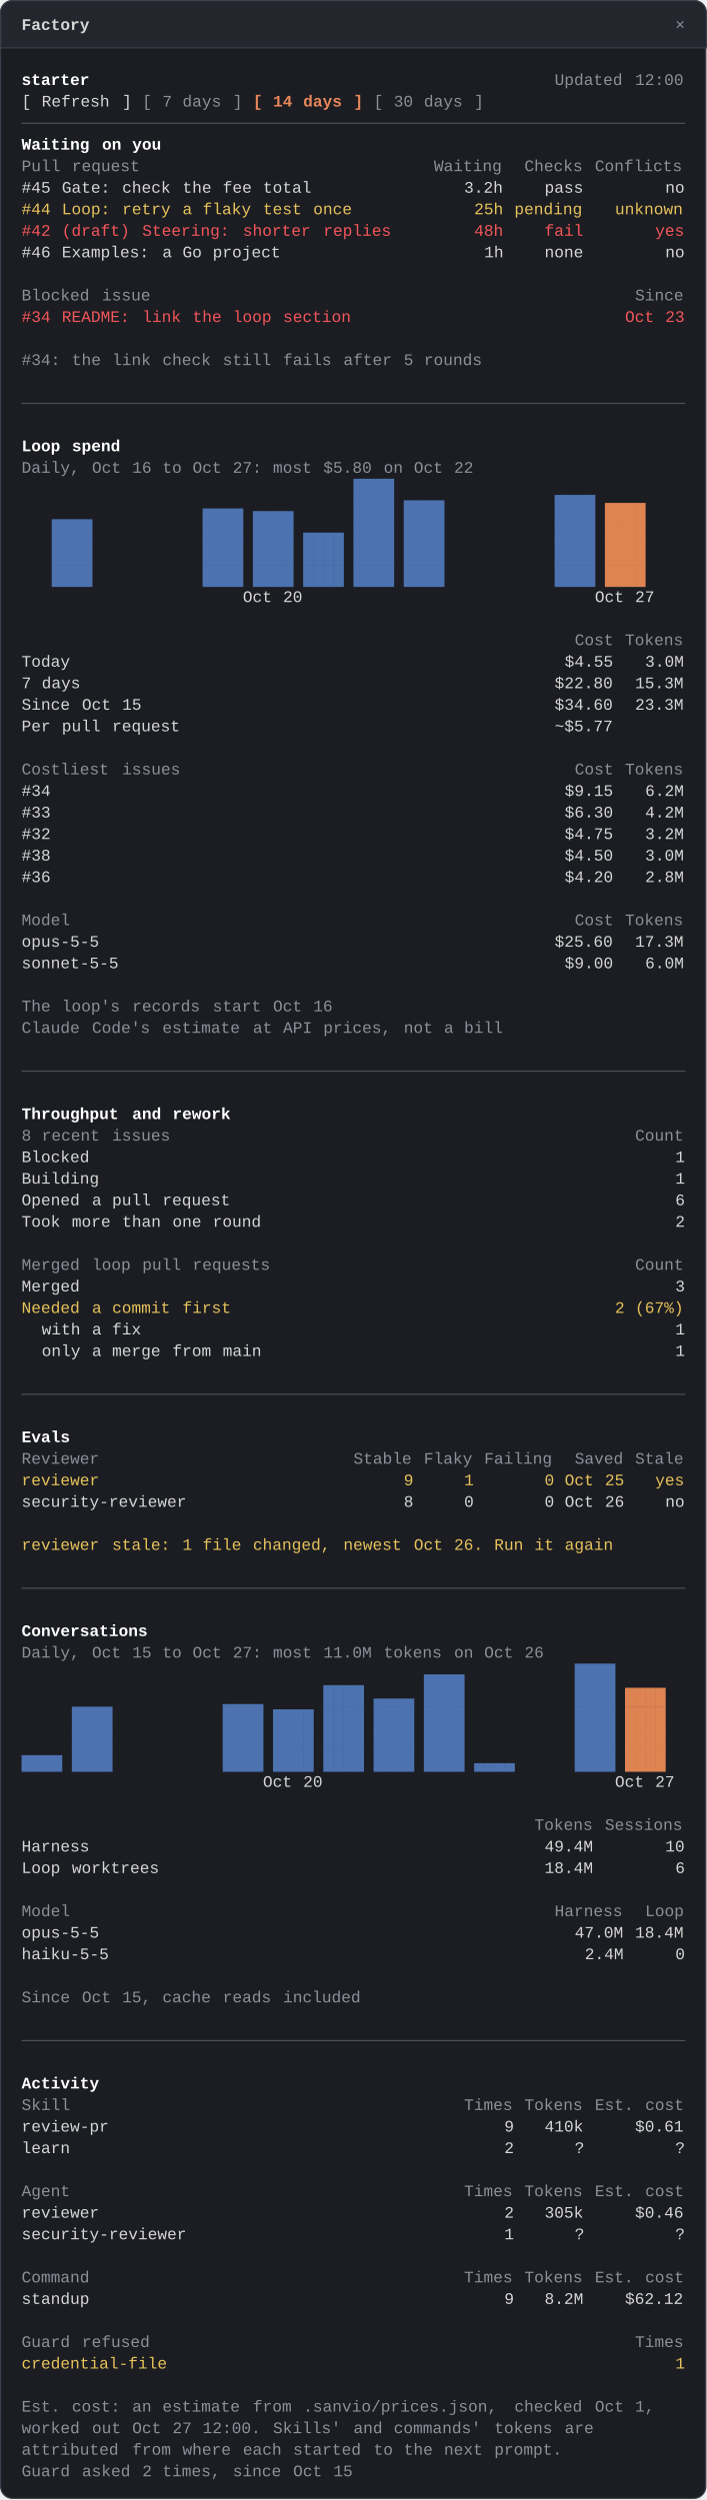
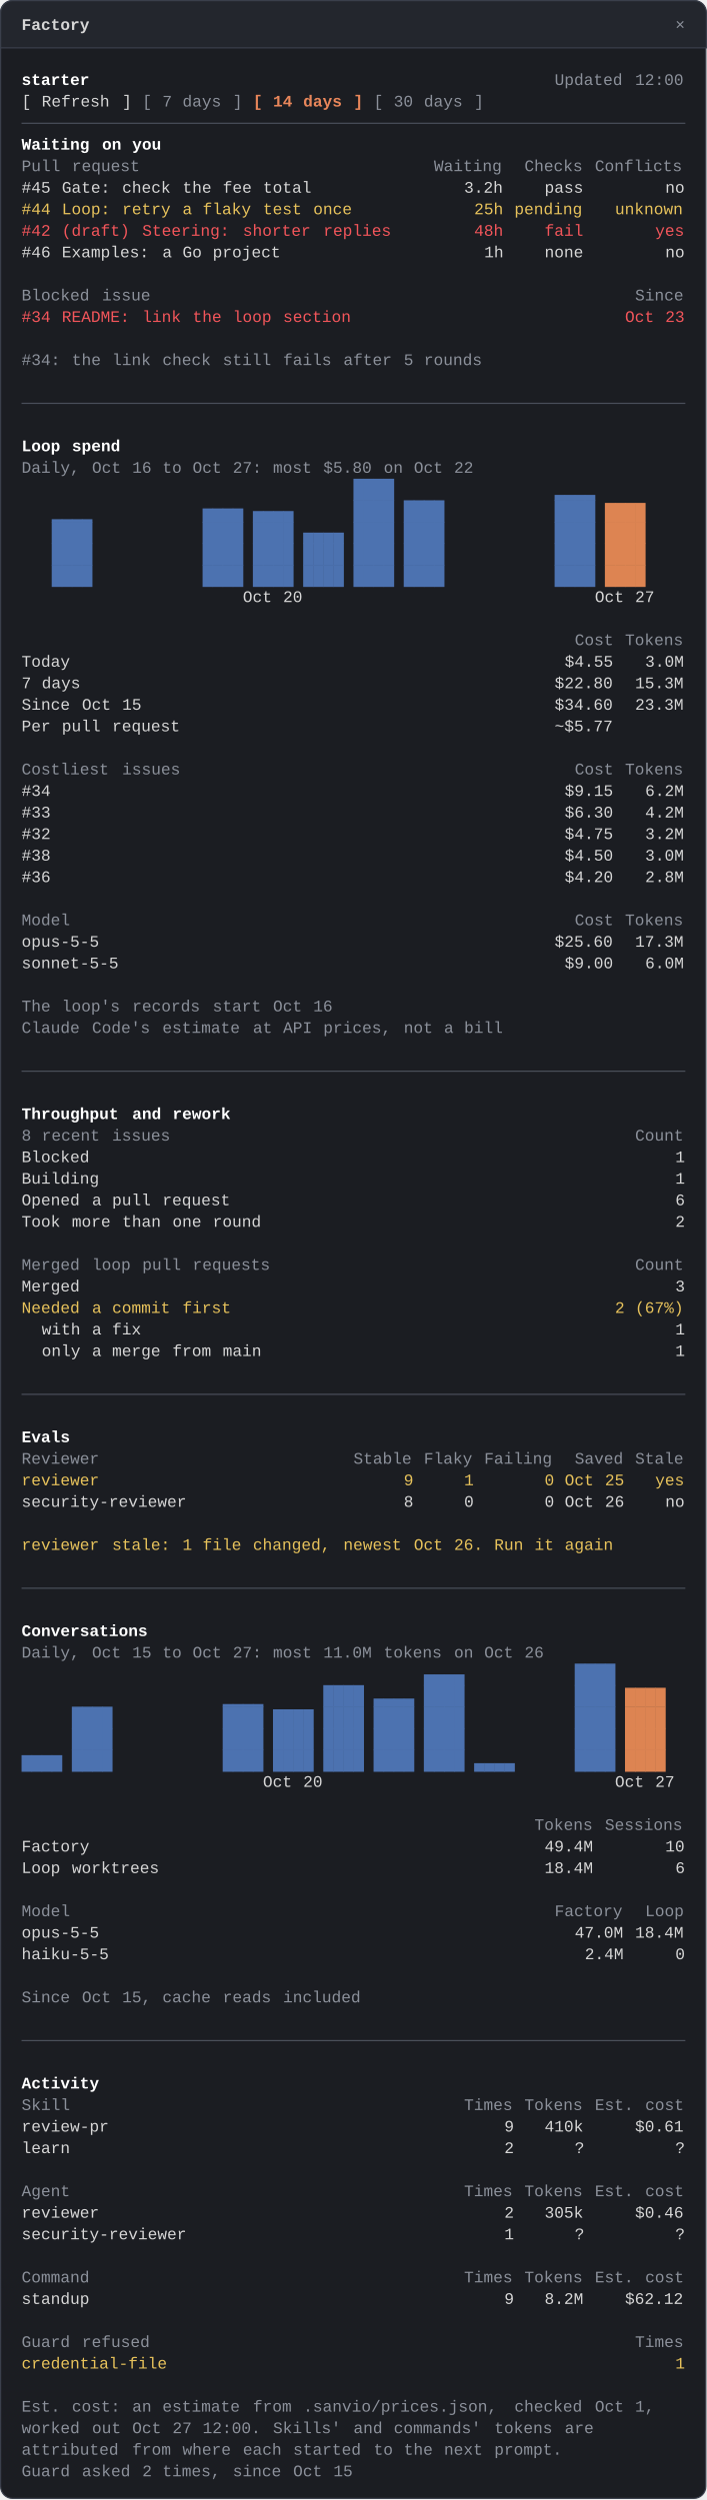
<svg xmlns="http://www.w3.org/2000/svg" viewBox="0 0 590 2088" width="590" height="2088" font-family="ui-monospace, SFMono-Regular, Menlo, Consolas, 'Liberation Mono', monospace" font-size="13.5">
  <rect x="0.5" y="0.5" width="589" height="2087" rx="10" fill="#1b1d22" stroke="#3a3f4b" />
  <path d="M0.5 40 V10.5 a10 10 0 0 1 10 -10 H580 a10 10 0 0 1 10 10 V40 Z" fill="#23262d" stroke="#3a3f4b" />
  <text x="18" y="25.0" fill="#d6d6d6" font-weight="700">Factory</text>
  <text x="564.0" y="25.0" fill="#8b909a">×</text>
  <text x="18.0" y="71.0" fill="#ffffff" font-weight="700">starter</text>
  <text x="463.2" y="71.0" fill="#8b909a">Updated</text>
  <text x="530.4" y="71.0" fill="#8b909a">12:00</text>
  <text x="18.0" y="89.0" fill="#d6d6d6">[</text>
  <text x="34.8" y="89.0" fill="#d6d6d6">Refresh</text>
  <text x="102.0" y="89.0" fill="#d6d6d6">]</text>
  <text x="118.8" y="89.0" fill="#8b909a">[</text>
  <text x="135.6" y="89.0" fill="#8b909a">7</text>
  <text x="152.4" y="89.0" fill="#8b909a">days</text>
  <text x="194.4" y="89.0" fill="#8b909a">]</text>
  <text x="211.2" y="89.0" fill="#e8865a" font-weight="700">[</text>
  <text x="228.0" y="89.0" fill="#e8865a" font-weight="700">14</text>
  <text x="253.2" y="89.0" fill="#e8865a" font-weight="700">days</text>
  <text x="295.2" y="89.0" fill="#e8865a" font-weight="700">]</text>
  <text x="312.0" y="89.0" fill="#8b909a">[</text>
  <text x="328.8" y="89.0" fill="#8b909a">30</text>
  <text x="354.0" y="89.0" fill="#8b909a">days</text>
  <text x="396.0" y="89.0" fill="#8b909a">]</text>
  <line x1="18.0" y1="103.0" x2="572.4" y2="103.0" stroke="#4a4f5a" />
  <text x="18.0" y="125.0" fill="#ffffff" font-weight="700">Waiting</text>
  <text x="85.2" y="125.0" fill="#ffffff" font-weight="700">on</text>
  <text x="110.4" y="125.0" fill="#ffffff" font-weight="700">you</text>
  <text x="18.0" y="143.0" fill="#8b909a">Pull</text>
  <text x="60.0" y="143.0" fill="#8b909a">request</text>
  <text x="362.4" y="143.0" fill="#8b909a">Waiting</text>
  <text x="438.0" y="143.0" fill="#8b909a">Checks</text>
  <text x="496.8" y="143.0" fill="#8b909a">Conflicts</text>
  <text x="18.0" y="161.0" fill="#d6d6d6">#45</text>
  <text x="51.6" y="161.0" fill="#d6d6d6">Gate:</text>
  <text x="102.0" y="161.0" fill="#d6d6d6">check</text>
  <text x="152.4" y="161.0" fill="#d6d6d6">the</text>
  <text x="186.0" y="161.0" fill="#d6d6d6">fee</text>
  <text x="219.6" y="161.0" fill="#d6d6d6">total</text>
  <text x="387.6" y="161.0" fill="#d6d6d6">3.2h</text>
  <text x="454.8" y="161.0" fill="#d6d6d6">pass</text>
  <text x="555.6" y="161.0" fill="#d6d6d6">no</text>
  <text x="18.0" y="179.0" fill="#e7c25b">#44</text>
  <text x="51.6" y="179.0" fill="#e7c25b">Loop:</text>
  <text x="102.0" y="179.0" fill="#e7c25b">retry</text>
  <text x="152.4" y="179.0" fill="#e7c25b">a</text>
  <text x="169.2" y="179.0" fill="#e7c25b">flaky</text>
  <text x="219.6" y="179.0" fill="#e7c25b">test</text>
  <text x="261.6" y="179.0" fill="#e7c25b">once</text>
  <text x="396.0" y="179.0" fill="#e7c25b">25h</text>
  <text x="429.6" y="179.0" fill="#e7c25b">pending</text>
  <text x="513.6" y="179.0" fill="#e7c25b">unknown</text>
  <text x="18.0" y="197.0" fill="#f2555a">#42</text>
  <text x="51.6" y="197.0" fill="#f2555a">(draft)</text>
  <text x="118.8" y="197.0" fill="#f2555a">Steering:</text>
  <text x="202.8" y="197.0" fill="#f2555a">shorter</text>
  <text x="270.0" y="197.0" fill="#f2555a">replies</text>
  <text x="396.0" y="197.0" fill="#f2555a">48h</text>
  <text x="454.8" y="197.0" fill="#f2555a">fail</text>
  <text x="547.2" y="197.0" fill="#f2555a">yes</text>
  <text x="18.0" y="215.0" fill="#d6d6d6">#46</text>
  <text x="51.6" y="215.0" fill="#d6d6d6">Examples:</text>
  <text x="135.6" y="215.0" fill="#d6d6d6">a</text>
  <text x="152.4" y="215.0" fill="#d6d6d6">Go</text>
  <text x="177.6" y="215.0" fill="#d6d6d6">project</text>
  <text x="404.4" y="215.0" fill="#d6d6d6">1h</text>
  <text x="454.8" y="215.0" fill="#d6d6d6">none</text>
  <text x="555.6" y="215.0" fill="#d6d6d6">no</text>
  <text x="18.0" y="251.0" fill="#8b909a">Blocked</text>
  <text x="85.2" y="251.0" fill="#8b909a">issue</text>
  <text x="530.4" y="251.0" fill="#8b909a">Since</text>
  <text x="18.0" y="269.0" fill="#f2555a">#34</text>
  <text x="51.6" y="269.0" fill="#f2555a">README:</text>
  <text x="118.8" y="269.0" fill="#f2555a">link</text>
  <text x="160.8" y="269.0" fill="#f2555a">the</text>
  <text x="194.4" y="269.0" fill="#f2555a">loop</text>
  <text x="236.4" y="269.0" fill="#f2555a">section</text>
  <text x="522.0" y="269.0" fill="#f2555a">Oct</text>
  <text x="555.6" y="269.0" fill="#f2555a">23</text>
  <text x="18.0" y="305.0" fill="#8b909a">#34:</text>
  <text x="60.0" y="305.0" fill="#8b909a">the</text>
  <text x="93.6" y="305.0" fill="#8b909a">link</text>
  <text x="135.6" y="305.0" fill="#8b909a">check</text>
  <text x="186.0" y="305.0" fill="#8b909a">still</text>
  <text x="236.4" y="305.0" fill="#8b909a">fails</text>
  <text x="286.8" y="305.0" fill="#8b909a">after</text>
  <text x="337.2" y="305.0" fill="#8b909a">5</text>
  <text x="354.0" y="305.0" fill="#8b909a">rounds</text>
  <line x1="18.0" y1="337.0" x2="572.4" y2="337.0" stroke="#4a4f5a" />
  <text x="18.0" y="377.0" fill="#ffffff" font-weight="700">Loop</text>
  <text x="60.0" y="377.0" fill="#ffffff" font-weight="700">spend</text>
  <text x="18.0" y="395.0" fill="#8b909a">Daily,</text>
  <text x="76.8" y="395.0" fill="#8b909a">Oct</text>
  <text x="110.4" y="395.0" fill="#8b909a">16</text>
  <text x="135.6" y="395.0" fill="#8b909a">to</text>
  <text x="160.8" y="395.0" fill="#8b909a">Oct</text>
  <text x="194.4" y="395.0" fill="#8b909a">27:</text>
  <text x="228.0" y="395.0" fill="#8b909a">most</text>
  <text x="270.0" y="395.0" fill="#8b909a">$5.80</text>
  <text x="320.4" y="395.0" fill="#8b909a">on</text>
  <text x="345.6" y="395.0" fill="#8b909a">Oct</text>
  <text x="379.2" y="395.0" fill="#8b909a">22</text>
  <text x="202.8" y="503.0" fill="#d6d6d6">Oct</text>
  <text x="236.4" y="503.0" fill="#d6d6d6">20</text>
  <text x="496.8" y="503.0" fill="#d6d6d6">Oct</text>
  <text x="530.4" y="503.0" fill="#d6d6d6">27</text>
  <text x="480.0" y="539.0" fill="#8b909a">Cost</text>
  <text x="522.0" y="539.0" fill="#8b909a">Tokens</text>
  <text x="18.0" y="557.0" fill="#d6d6d6">Today</text>
  <text x="471.6" y="557.0" fill="#d6d6d6">$4.55</text>
  <text x="538.8" y="557.0" fill="#d6d6d6">3.0M</text>
  <text x="18.0" y="575.0" fill="#d6d6d6">7</text>
  <text x="34.8" y="575.0" fill="#d6d6d6">days</text>
  <text x="463.2" y="575.0" fill="#d6d6d6">$22.80</text>
  <text x="530.4" y="575.0" fill="#d6d6d6">15.3M</text>
  <text x="18.0" y="593.0" fill="#d6d6d6">Since</text>
  <text x="68.4" y="593.0" fill="#d6d6d6">Oct</text>
  <text x="102.0" y="593.0" fill="#d6d6d6">15</text>
  <text x="463.2" y="593.0" fill="#d6d6d6">$34.60</text>
  <text x="530.4" y="593.0" fill="#d6d6d6">23.3M</text>
  <text x="18.0" y="611.0" fill="#d6d6d6">Per</text>
  <text x="51.6" y="611.0" fill="#d6d6d6">pull</text>
  <text x="93.6" y="611.0" fill="#d6d6d6">request</text>
  <text x="463.2" y="611.0" fill="#d6d6d6">~$5.77</text>
  <text x="18.0" y="647.0" fill="#8b909a">Costliest</text>
  <text x="102.0" y="647.0" fill="#8b909a">issues</text>
  <text x="480.0" y="647.0" fill="#8b909a">Cost</text>
  <text x="522.0" y="647.0" fill="#8b909a">Tokens</text>
  <text x="18.0" y="665.0" fill="#d6d6d6">#34</text>
  <text x="471.6" y="665.0" fill="#d6d6d6">$9.15</text>
  <text x="538.8" y="665.0" fill="#d6d6d6">6.2M</text>
  <text x="18.0" y="683.0" fill="#d6d6d6">#33</text>
  <text x="471.6" y="683.0" fill="#d6d6d6">$6.30</text>
  <text x="538.8" y="683.0" fill="#d6d6d6">4.2M</text>
  <text x="18.0" y="701.0" fill="#d6d6d6">#32</text>
  <text x="471.6" y="701.0" fill="#d6d6d6">$4.75</text>
  <text x="538.8" y="701.0" fill="#d6d6d6">3.2M</text>
  <text x="18.0" y="719.0" fill="#d6d6d6">#38</text>
  <text x="471.6" y="719.0" fill="#d6d6d6">$4.50</text>
  <text x="538.8" y="719.0" fill="#d6d6d6">3.0M</text>
  <text x="18.0" y="737.0" fill="#d6d6d6">#36</text>
  <text x="471.6" y="737.0" fill="#d6d6d6">$4.20</text>
  <text x="538.8" y="737.0" fill="#d6d6d6">2.8M</text>
  <text x="18.0" y="773.0" fill="#8b909a">Model</text>
  <text x="480.0" y="773.0" fill="#8b909a">Cost</text>
  <text x="522.0" y="773.0" fill="#8b909a">Tokens</text>
  <text x="18.0" y="791.0" fill="#d6d6d6">opus-5-5</text>
  <text x="463.2" y="791.0" fill="#d6d6d6">$25.60</text>
  <text x="530.4" y="791.0" fill="#d6d6d6">17.3M</text>
  <text x="18.0" y="809.0" fill="#d6d6d6">sonnet-5-5</text>
  <text x="471.6" y="809.0" fill="#d6d6d6">$9.00</text>
  <text x="538.8" y="809.0" fill="#d6d6d6">6.0M</text>
  <text x="18.0" y="845.0" fill="#8b909a">The</text>
  <text x="51.6" y="845.0" fill="#8b909a">loop's</text>
  <text x="110.4" y="845.0" fill="#8b909a">records</text>
  <text x="177.6" y="845.0" fill="#8b909a">start</text>
  <text x="228.0" y="845.0" fill="#8b909a">Oct</text>
  <text x="261.6" y="845.0" fill="#8b909a">16</text>
  <text x="18.0" y="863.0" fill="#8b909a">Claude</text>
  <text x="76.8" y="863.0" fill="#8b909a">Code's</text>
  <text x="135.6" y="863.0" fill="#8b909a">estimate</text>
  <text x="211.2" y="863.0" fill="#8b909a">at</text>
  <text x="236.4" y="863.0" fill="#8b909a">API</text>
  <text x="270.0" y="863.0" fill="#8b909a">prices,</text>
  <text x="337.2" y="863.0" fill="#8b909a">not</text>
  <text x="370.8" y="863.0" fill="#8b909a">a</text>
  <text x="387.6" y="863.0" fill="#8b909a">bill</text>
  <line x1="18.0" y1="895.0" x2="572.4" y2="895.0" stroke="#4a4f5a" />
  <text x="18.0" y="935.0" fill="#ffffff" font-weight="700">Throughput</text>
  <text x="110.4" y="935.0" fill="#ffffff" font-weight="700">and</text>
  <text x="144.0" y="935.0" fill="#ffffff" font-weight="700">rework</text>
  <text x="18.0" y="953.0" fill="#8b909a">8</text>
  <text x="34.8" y="953.0" fill="#8b909a">recent</text>
  <text x="93.6" y="953.0" fill="#8b909a">issues</text>
  <text x="530.4" y="953.0" fill="#8b909a">Count</text>
  <text x="18.0" y="971.0" fill="#d6d6d6">Blocked</text>
  <text x="564.0" y="971.0" fill="#d6d6d6">1</text>
  <text x="18.0" y="989.0" fill="#d6d6d6">Building</text>
  <text x="564.0" y="989.0" fill="#d6d6d6">1</text>
  <text x="18.0" y="1007.0" fill="#d6d6d6">Opened</text>
  <text x="76.8" y="1007.0" fill="#d6d6d6">a</text>
  <text x="93.6" y="1007.0" fill="#d6d6d6">pull</text>
  <text x="135.6" y="1007.0" fill="#d6d6d6">request</text>
  <text x="564.0" y="1007.0" fill="#d6d6d6">6</text>
  <text x="18.0" y="1025.0" fill="#d6d6d6">Took</text>
  <text x="60.0" y="1025.0" fill="#d6d6d6">more</text>
  <text x="102.0" y="1025.0" fill="#d6d6d6">than</text>
  <text x="144.0" y="1025.0" fill="#d6d6d6">one</text>
  <text x="177.6" y="1025.0" fill="#d6d6d6">round</text>
  <text x="564.0" y="1025.0" fill="#d6d6d6">2</text>
  <text x="18.0" y="1061.0" fill="#8b909a">Merged</text>
  <text x="76.8" y="1061.0" fill="#8b909a">loop</text>
  <text x="118.8" y="1061.0" fill="#8b909a">pull</text>
  <text x="160.8" y="1061.0" fill="#8b909a">requests</text>
  <text x="530.4" y="1061.0" fill="#8b909a">Count</text>
  <text x="18.0" y="1079.0" fill="#d6d6d6">Merged</text>
  <text x="564.0" y="1079.0" fill="#d6d6d6">3</text>
  <text x="18.0" y="1097.0" fill="#e7c25b">Needed</text>
  <text x="76.8" y="1097.0" fill="#e7c25b">a</text>
  <text x="93.6" y="1097.0" fill="#e7c25b">commit</text>
  <text x="152.4" y="1097.0" fill="#e7c25b">first</text>
  <text x="513.6" y="1097.0" fill="#e7c25b">2</text>
  <text x="530.4" y="1097.0" fill="#e7c25b">(67%)</text>
  <text x="34.8" y="1115.0" fill="#d6d6d6">with</text>
  <text x="76.8" y="1115.0" fill="#d6d6d6">a</text>
  <text x="93.6" y="1115.0" fill="#d6d6d6">fix</text>
  <text x="564.0" y="1115.0" fill="#d6d6d6">1</text>
  <text x="34.8" y="1133.0" fill="#d6d6d6">only</text>
  <text x="76.8" y="1133.0" fill="#d6d6d6">a</text>
  <text x="93.6" y="1133.0" fill="#d6d6d6">merge</text>
  <text x="144.0" y="1133.0" fill="#d6d6d6">from</text>
  <text x="186.0" y="1133.0" fill="#d6d6d6">main</text>
  <text x="564.0" y="1133.0" fill="#d6d6d6">1</text>
  <line x1="18.0" y1="1165.0" x2="572.4" y2="1165.0" stroke="#4a4f5a" />
  <text x="18.0" y="1205.0" fill="#ffffff" font-weight="700">Evals</text>
  <text x="18.0" y="1223.0" fill="#8b909a">Reviewer</text>
  <text x="295.2" y="1223.0" fill="#8b909a">Stable</text>
  <text x="354.0" y="1223.0" fill="#8b909a">Flaky</text>
  <text x="404.4" y="1223.0" fill="#8b909a">Failing</text>
  <text x="480.0" y="1223.0" fill="#8b909a">Saved</text>
  <text x="530.4" y="1223.0" fill="#8b909a">Stale</text>
  <text x="18.0" y="1241.0" fill="#e7c25b">reviewer</text>
  <text x="337.2" y="1241.0" fill="#e7c25b">9</text>
  <text x="387.6" y="1241.0" fill="#e7c25b">1</text>
  <text x="454.8" y="1241.0" fill="#e7c25b">0</text>
  <text x="471.6" y="1241.0" fill="#e7c25b">Oct</text>
  <text x="505.2" y="1241.0" fill="#e7c25b">25</text>
  <text x="547.2" y="1241.0" fill="#e7c25b">yes</text>
  <text x="18.0" y="1259.0" fill="#d6d6d6">security-reviewer</text>
  <text x="337.2" y="1259.0" fill="#d6d6d6">8</text>
  <text x="387.6" y="1259.0" fill="#d6d6d6">0</text>
  <text x="454.8" y="1259.0" fill="#d6d6d6">0</text>
  <text x="471.6" y="1259.0" fill="#d6d6d6">Oct</text>
  <text x="505.2" y="1259.0" fill="#d6d6d6">26</text>
  <text x="555.6" y="1259.0" fill="#d6d6d6">no</text>
  <text x="18.0" y="1295.0" fill="#e7c25b">reviewer</text>
  <text x="93.6" y="1295.0" fill="#e7c25b">stale:</text>
  <text x="152.4" y="1295.0" fill="#e7c25b">1</text>
  <text x="169.2" y="1295.0" fill="#e7c25b">file</text>
  <text x="211.2" y="1295.0" fill="#e7c25b">changed,</text>
  <text x="286.8" y="1295.0" fill="#e7c25b">newest</text>
  <text x="345.6" y="1295.0" fill="#e7c25b">Oct</text>
  <text x="379.2" y="1295.0" fill="#e7c25b">26.</text>
  <text x="412.8" y="1295.0" fill="#e7c25b">Run</text>
  <text x="446.4" y="1295.0" fill="#e7c25b">it</text>
  <text x="471.6" y="1295.0" fill="#e7c25b">again</text>
  <line x1="18.0" y1="1327.0" x2="572.4" y2="1327.0" stroke="#4a4f5a" />
  <text x="18.0" y="1367.0" fill="#ffffff" font-weight="700">Conversations</text>
  <text x="18.0" y="1385.0" fill="#8b909a">Daily,</text>
  <text x="76.8" y="1385.0" fill="#8b909a">Oct</text>
  <text x="110.4" y="1385.0" fill="#8b909a">15</text>
  <text x="135.6" y="1385.0" fill="#8b909a">to</text>
  <text x="160.8" y="1385.0" fill="#8b909a">Oct</text>
  <text x="194.4" y="1385.0" fill="#8b909a">27:</text>
  <text x="228.0" y="1385.0" fill="#8b909a">most</text>
  <text x="270.0" y="1385.0" fill="#8b909a">11.0M</text>
  <text x="320.4" y="1385.0" fill="#8b909a">tokens</text>
  <text x="379.2" y="1385.0" fill="#8b909a">on</text>
  <text x="404.4" y="1385.0" fill="#8b909a">Oct</text>
  <text x="438.0" y="1385.0" fill="#8b909a">26</text>
  <text x="219.6" y="1493.0" fill="#d6d6d6">Oct</text>
  <text x="253.2" y="1493.0" fill="#d6d6d6">20</text>
  <text x="513.6" y="1493.0" fill="#d6d6d6">Oct</text>
  <text x="547.2" y="1493.0" fill="#d6d6d6">27</text>
  <text x="446.4" y="1529.0" fill="#8b909a">Tokens</text>
  <text x="505.2" y="1529.0" fill="#8b909a">Sessions</text>
-   <text x="18.0" y="1547.0" fill="#d6d6d6">Harness</text>
+   <text x="18.0" y="1547.0" fill="#d6d6d6">Factory</text>
  <text x="454.8" y="1547.0" fill="#d6d6d6">49.4M</text>
  <text x="555.6" y="1547.0" fill="#d6d6d6">10</text>
  <text x="18.0" y="1565.0" fill="#d6d6d6">Loop</text>
  <text x="60.0" y="1565.0" fill="#d6d6d6">worktrees</text>
  <text x="454.8" y="1565.0" fill="#d6d6d6">18.4M</text>
  <text x="564.0" y="1565.0" fill="#d6d6d6">6</text>
  <text x="18.0" y="1601.0" fill="#8b909a">Model</text>
-   <text x="463.2" y="1601.0" fill="#8b909a">Harness</text>
+   <text x="463.2" y="1601.0" fill="#8b909a">Factory</text>
  <text x="538.8" y="1601.0" fill="#8b909a">Loop</text>
  <text x="18.0" y="1619.0" fill="#d6d6d6">opus-5-5</text>
  <text x="480.0" y="1619.0" fill="#d6d6d6">47.0M</text>
  <text x="530.4" y="1619.0" fill="#d6d6d6">18.4M</text>
  <text x="18.0" y="1637.0" fill="#d6d6d6">haiku-5-5</text>
  <text x="488.4" y="1637.0" fill="#d6d6d6">2.4M</text>
  <text x="564.0" y="1637.0" fill="#d6d6d6">0</text>
  <text x="18.0" y="1673.0" fill="#8b909a">Since</text>
  <text x="68.4" y="1673.0" fill="#8b909a">Oct</text>
  <text x="102.0" y="1673.0" fill="#8b909a">15,</text>
  <text x="135.6" y="1673.0" fill="#8b909a">cache</text>
  <text x="186.0" y="1673.0" fill="#8b909a">reads</text>
  <text x="236.4" y="1673.0" fill="#8b909a">included</text>
  <line x1="18.0" y1="1705.0" x2="572.4" y2="1705.0" stroke="#4a4f5a" />
  <text x="18.0" y="1745.0" fill="#ffffff" font-weight="700">Activity</text>
  <text x="18.0" y="1763.0" fill="#8b909a">Skill</text>
  <text x="387.6" y="1763.0" fill="#8b909a">Times</text>
  <text x="438.0" y="1763.0" fill="#8b909a">Tokens</text>
  <text x="496.8" y="1763.0" fill="#8b909a">Est.</text>
  <text x="538.8" y="1763.0" fill="#8b909a">cost</text>
  <text x="18.0" y="1781.0" fill="#d6d6d6">review-pr</text>
  <text x="421.2" y="1781.0" fill="#d6d6d6">9</text>
  <text x="454.8" y="1781.0" fill="#d6d6d6">410k</text>
  <text x="530.4" y="1781.0" fill="#d6d6d6">$0.61</text>
  <text x="18.0" y="1799.0" fill="#d6d6d6">learn</text>
  <text x="421.2" y="1799.0" fill="#d6d6d6">2</text>
  <text x="480.0" y="1799.0" fill="#d6d6d6">?</text>
  <text x="564.0" y="1799.0" fill="#d6d6d6">?</text>
  <text x="18.0" y="1835.0" fill="#8b909a">Agent</text>
  <text x="387.6" y="1835.0" fill="#8b909a">Times</text>
  <text x="438.0" y="1835.0" fill="#8b909a">Tokens</text>
  <text x="496.8" y="1835.0" fill="#8b909a">Est.</text>
  <text x="538.8" y="1835.0" fill="#8b909a">cost</text>
  <text x="18.0" y="1853.0" fill="#d6d6d6">reviewer</text>
  <text x="421.2" y="1853.0" fill="#d6d6d6">2</text>
  <text x="454.8" y="1853.0" fill="#d6d6d6">305k</text>
  <text x="530.4" y="1853.0" fill="#d6d6d6">$0.46</text>
  <text x="18.0" y="1871.0" fill="#d6d6d6">security-reviewer</text>
  <text x="421.2" y="1871.0" fill="#d6d6d6">1</text>
  <text x="480.0" y="1871.0" fill="#d6d6d6">?</text>
  <text x="564.0" y="1871.0" fill="#d6d6d6">?</text>
  <text x="18.0" y="1907.0" fill="#8b909a">Command</text>
  <text x="387.6" y="1907.0" fill="#8b909a">Times</text>
  <text x="438.0" y="1907.0" fill="#8b909a">Tokens</text>
  <text x="496.8" y="1907.0" fill="#8b909a">Est.</text>
  <text x="538.8" y="1907.0" fill="#8b909a">cost</text>
  <text x="18.0" y="1925.0" fill="#d6d6d6">standup</text>
  <text x="421.2" y="1925.0" fill="#d6d6d6">9</text>
  <text x="454.8" y="1925.0" fill="#d6d6d6">8.2M</text>
  <text x="522.0" y="1925.0" fill="#d6d6d6">$62.12</text>
  <text x="18.0" y="1961.0" fill="#8b909a">Guard</text>
  <text x="68.4" y="1961.0" fill="#8b909a">refused</text>
  <text x="530.4" y="1961.0" fill="#8b909a">Times</text>
  <text x="18.0" y="1979.0" fill="#e7c25b">credential-file</text>
  <text x="564.0" y="1979.0" fill="#e7c25b">1</text>
  <text x="18.0" y="2015.0" fill="#8b909a">Est.</text>
  <text x="60.0" y="2015.0" fill="#8b909a">cost:</text>
  <text x="110.4" y="2015.0" fill="#8b909a">an</text>
  <text x="135.6" y="2015.0" fill="#8b909a">estimate</text>
  <text x="211.2" y="2015.0" fill="#8b909a">from</text>
  <text x="253.2" y="2015.0" fill="#8b909a">.sanvio/prices.json,</text>
  <text x="429.6" y="2015.0" fill="#8b909a">checked</text>
  <text x="496.8" y="2015.0" fill="#8b909a">Oct</text>
  <text x="530.4" y="2015.0" fill="#8b909a">1,</text>
  <text x="18.0" y="2033.0" fill="#8b909a">worked</text>
  <text x="76.8" y="2033.0" fill="#8b909a">out</text>
  <text x="110.4" y="2033.0" fill="#8b909a">Oct</text>
  <text x="144.0" y="2033.0" fill="#8b909a">27</text>
  <text x="169.2" y="2033.0" fill="#8b909a">12:00.</text>
  <text x="228.0" y="2033.0" fill="#8b909a">Skills'</text>
  <text x="295.2" y="2033.0" fill="#8b909a">and</text>
  <text x="328.8" y="2033.0" fill="#8b909a">commands'</text>
  <text x="412.8" y="2033.0" fill="#8b909a">tokens</text>
  <text x="471.6" y="2033.0" fill="#8b909a">are</text>
  <text x="18.0" y="2051.0" fill="#8b909a">attributed</text>
  <text x="110.4" y="2051.0" fill="#8b909a">from</text>
  <text x="152.4" y="2051.0" fill="#8b909a">where</text>
  <text x="202.8" y="2051.0" fill="#8b909a">each</text>
  <text x="244.8" y="2051.0" fill="#8b909a">started</text>
  <text x="312.0" y="2051.0" fill="#8b909a">to</text>
  <text x="337.2" y="2051.0" fill="#8b909a">the</text>
  <text x="370.8" y="2051.0" fill="#8b909a">next</text>
  <text x="412.8" y="2051.0" fill="#8b909a">prompt.</text>
  <text x="18.0" y="2069.0" fill="#8b909a">Guard</text>
  <text x="68.4" y="2069.0" fill="#8b909a">asked</text>
  <text x="118.8" y="2069.0" fill="#8b909a">2</text>
  <text x="135.6" y="2069.0" fill="#8b909a">times,</text>
  <text x="194.4" y="2069.0" fill="#8b909a">since</text>
  <text x="244.8" y="2069.0" fill="#8b909a">Oct</text>
  <text x="278.4" y="2069.0" fill="#8b909a">15</text>
  <rect x="295.2" y="400.0" width="8.8" height="18.4" fill="#4c72b0" />
  <rect x="303.6" y="400.0" width="8.8" height="18.4" fill="#4c72b0" />
  <rect x="312.0" y="400.0" width="8.8" height="18.4" fill="#4c72b0" />
  <rect x="320.4" y="400.0" width="8.8" height="18.4" fill="#4c72b0" />
  <rect x="463.2" y="413.5" width="8.8" height="4.9" fill="#4c72b0" />
  <rect x="471.6" y="413.5" width="8.8" height="4.9" fill="#4c72b0" />
  <rect x="480.0" y="413.5" width="8.8" height="4.9" fill="#4c72b0" />
  <rect x="488.4" y="413.5" width="8.8" height="4.9" fill="#4c72b0" />
  <rect x="43.2" y="433.8" width="8.8" height="2.6" fill="#4c72b0" />
  <rect x="51.6" y="433.8" width="8.8" height="2.6" fill="#4c72b0" />
  <rect x="60.0" y="433.8" width="8.8" height="2.6" fill="#4c72b0" />
  <rect x="68.4" y="433.8" width="8.8" height="2.6" fill="#4c72b0" />
  <rect x="169.2" y="424.8" width="8.8" height="11.7" fill="#4c72b0" />
  <rect x="177.6" y="424.8" width="8.8" height="11.7" fill="#4c72b0" />
  <rect x="186.0" y="424.8" width="8.8" height="11.7" fill="#4c72b0" />
  <rect x="194.4" y="424.8" width="8.8" height="11.7" fill="#4c72b0" />
  <rect x="211.2" y="427.0" width="8.8" height="9.4" fill="#4c72b0" />
  <rect x="219.6" y="427.0" width="8.8" height="9.4" fill="#4c72b0" />
  <rect x="228.0" y="427.0" width="8.8" height="9.4" fill="#4c72b0" />
  <rect x="236.4" y="427.0" width="8.8" height="9.4" fill="#4c72b0" />
  <rect x="295.2" y="418.0" width="8.8" height="18.4" fill="#4c72b0" />
  <rect x="303.6" y="418.0" width="8.8" height="18.4" fill="#4c72b0" />
  <rect x="312.0" y="418.0" width="8.8" height="18.4" fill="#4c72b0" />
  <rect x="320.4" y="418.0" width="8.8" height="18.4" fill="#4c72b0" />
  <rect x="337.2" y="418.0" width="8.8" height="18.4" fill="#4c72b0" />
  <rect x="345.6" y="418.0" width="8.8" height="18.4" fill="#4c72b0" />
  <rect x="354.0" y="418.0" width="8.8" height="18.4" fill="#4c72b0" />
  <rect x="362.4" y="418.0" width="8.8" height="18.4" fill="#4c72b0" />
  <rect x="463.2" y="418.0" width="8.8" height="18.4" fill="#4c72b0" />
  <rect x="471.6" y="418.0" width="8.8" height="18.4" fill="#4c72b0" />
  <rect x="480.0" y="418.0" width="8.8" height="18.4" fill="#4c72b0" />
  <rect x="488.4" y="418.0" width="8.8" height="18.4" fill="#4c72b0" />
  <rect x="505.2" y="420.2" width="8.8" height="16.1" fill="#dd8452" />
  <rect x="513.6" y="420.2" width="8.8" height="16.1" fill="#dd8452" />
  <rect x="522.0" y="420.2" width="8.8" height="16.1" fill="#dd8452" />
  <rect x="530.4" y="420.2" width="8.8" height="16.1" fill="#dd8452" />
  <rect x="43.2" y="436.0" width="8.8" height="18.4" fill="#4c72b0" />
  <rect x="51.6" y="436.0" width="8.8" height="18.4" fill="#4c72b0" />
  <rect x="60.0" y="436.0" width="8.8" height="18.4" fill="#4c72b0" />
  <rect x="68.4" y="436.0" width="8.8" height="18.4" fill="#4c72b0" />
  <rect x="169.2" y="436.0" width="8.8" height="18.4" fill="#4c72b0" />
  <rect x="177.6" y="436.0" width="8.8" height="18.4" fill="#4c72b0" />
  <rect x="186.0" y="436.0" width="8.8" height="18.4" fill="#4c72b0" />
  <rect x="194.4" y="436.0" width="8.8" height="18.4" fill="#4c72b0" />
  <rect x="211.2" y="436.0" width="8.8" height="18.4" fill="#4c72b0" />
  <rect x="219.6" y="436.0" width="8.8" height="18.4" fill="#4c72b0" />
  <rect x="228.0" y="436.0" width="8.8" height="18.4" fill="#4c72b0" />
  <rect x="236.4" y="436.0" width="8.8" height="18.4" fill="#4c72b0" />
  <rect x="253.2" y="445.0" width="8.8" height="9.4" fill="#4c72b0" />
  <rect x="261.6" y="445.0" width="8.8" height="9.4" fill="#4c72b0" />
  <rect x="270.0" y="445.0" width="8.8" height="9.4" fill="#4c72b0" />
  <rect x="278.4" y="445.0" width="8.8" height="9.4" fill="#4c72b0" />
  <rect x="295.2" y="436.0" width="8.8" height="18.4" fill="#4c72b0" />
  <rect x="303.6" y="436.0" width="8.8" height="18.4" fill="#4c72b0" />
  <rect x="312.0" y="436.0" width="8.8" height="18.4" fill="#4c72b0" />
  <rect x="320.4" y="436.0" width="8.8" height="18.4" fill="#4c72b0" />
  <rect x="337.2" y="436.0" width="8.8" height="18.4" fill="#4c72b0" />
  <rect x="345.6" y="436.0" width="8.8" height="18.4" fill="#4c72b0" />
  <rect x="354.0" y="436.0" width="8.8" height="18.4" fill="#4c72b0" />
  <rect x="362.4" y="436.0" width="8.8" height="18.4" fill="#4c72b0" />
  <rect x="463.2" y="436.0" width="8.8" height="18.4" fill="#4c72b0" />
  <rect x="471.6" y="436.0" width="8.8" height="18.4" fill="#4c72b0" />
  <rect x="480.0" y="436.0" width="8.8" height="18.4" fill="#4c72b0" />
  <rect x="488.4" y="436.0" width="8.8" height="18.4" fill="#4c72b0" />
  <rect x="505.2" y="436.0" width="8.8" height="18.4" fill="#dd8452" />
  <rect x="513.6" y="436.0" width="8.8" height="18.4" fill="#dd8452" />
  <rect x="522.0" y="436.0" width="8.8" height="18.4" fill="#dd8452" />
  <rect x="530.4" y="436.0" width="8.8" height="18.4" fill="#dd8452" />
  <rect x="43.2" y="454.0" width="8.8" height="18.4" fill="#4c72b0" />
  <rect x="51.6" y="454.0" width="8.8" height="18.4" fill="#4c72b0" />
  <rect x="60.0" y="454.0" width="8.8" height="18.4" fill="#4c72b0" />
  <rect x="68.4" y="454.0" width="8.8" height="18.4" fill="#4c72b0" />
  <rect x="169.2" y="454.0" width="8.8" height="18.4" fill="#4c72b0" />
  <rect x="177.6" y="454.0" width="8.8" height="18.4" fill="#4c72b0" />
  <rect x="186.0" y="454.0" width="8.8" height="18.4" fill="#4c72b0" />
  <rect x="194.4" y="454.0" width="8.8" height="18.4" fill="#4c72b0" />
  <rect x="211.2" y="454.0" width="8.8" height="18.4" fill="#4c72b0" />
  <rect x="219.6" y="454.0" width="8.8" height="18.4" fill="#4c72b0" />
  <rect x="228.0" y="454.0" width="8.8" height="18.4" fill="#4c72b0" />
  <rect x="236.4" y="454.0" width="8.8" height="18.4" fill="#4c72b0" />
  <rect x="253.2" y="454.0" width="8.8" height="18.4" fill="#4c72b0" />
  <rect x="261.6" y="454.0" width="8.8" height="18.4" fill="#4c72b0" />
  <rect x="270.0" y="454.0" width="8.8" height="18.4" fill="#4c72b0" />
  <rect x="278.4" y="454.0" width="8.8" height="18.4" fill="#4c72b0" />
  <rect x="295.2" y="454.0" width="8.8" height="18.4" fill="#4c72b0" />
  <rect x="303.6" y="454.0" width="8.8" height="18.4" fill="#4c72b0" />
  <rect x="312.0" y="454.0" width="8.8" height="18.4" fill="#4c72b0" />
  <rect x="320.4" y="454.0" width="8.8" height="18.4" fill="#4c72b0" />
  <rect x="337.2" y="454.0" width="8.8" height="18.4" fill="#4c72b0" />
  <rect x="345.6" y="454.0" width="8.8" height="18.4" fill="#4c72b0" />
  <rect x="354.0" y="454.0" width="8.8" height="18.4" fill="#4c72b0" />
  <rect x="362.4" y="454.0" width="8.8" height="18.4" fill="#4c72b0" />
  <rect x="463.2" y="454.0" width="8.8" height="18.4" fill="#4c72b0" />
  <rect x="471.6" y="454.0" width="8.8" height="18.4" fill="#4c72b0" />
  <rect x="480.0" y="454.0" width="8.8" height="18.4" fill="#4c72b0" />
  <rect x="488.4" y="454.0" width="8.8" height="18.4" fill="#4c72b0" />
  <rect x="505.2" y="454.0" width="8.8" height="18.4" fill="#dd8452" />
  <rect x="513.6" y="454.0" width="8.8" height="18.4" fill="#dd8452" />
  <rect x="522.0" y="454.0" width="8.8" height="18.4" fill="#dd8452" />
  <rect x="530.4" y="454.0" width="8.8" height="18.4" fill="#dd8452" />
  <rect x="43.2" y="472.0" width="8.8" height="18.4" fill="#4c72b0" />
  <rect x="51.6" y="472.0" width="8.8" height="18.4" fill="#4c72b0" />
  <rect x="60.0" y="472.0" width="8.8" height="18.4" fill="#4c72b0" />
  <rect x="68.4" y="472.0" width="8.8" height="18.4" fill="#4c72b0" />
  <rect x="169.2" y="472.0" width="8.8" height="18.4" fill="#4c72b0" />
  <rect x="177.6" y="472.0" width="8.8" height="18.4" fill="#4c72b0" />
  <rect x="186.0" y="472.0" width="8.8" height="18.4" fill="#4c72b0" />
  <rect x="194.4" y="472.0" width="8.8" height="18.4" fill="#4c72b0" />
  <rect x="211.2" y="472.0" width="8.8" height="18.4" fill="#4c72b0" />
  <rect x="219.6" y="472.0" width="8.8" height="18.4" fill="#4c72b0" />
  <rect x="228.0" y="472.0" width="8.8" height="18.4" fill="#4c72b0" />
  <rect x="236.4" y="472.0" width="8.8" height="18.4" fill="#4c72b0" />
  <rect x="253.2" y="472.0" width="8.8" height="18.4" fill="#4c72b0" />
  <rect x="261.6" y="472.0" width="8.8" height="18.4" fill="#4c72b0" />
  <rect x="270.0" y="472.0" width="8.8" height="18.4" fill="#4c72b0" />
  <rect x="278.4" y="472.0" width="8.8" height="18.4" fill="#4c72b0" />
  <rect x="295.2" y="472.0" width="8.8" height="18.4" fill="#4c72b0" />
  <rect x="303.6" y="472.0" width="8.8" height="18.4" fill="#4c72b0" />
  <rect x="312.0" y="472.0" width="8.8" height="18.4" fill="#4c72b0" />
  <rect x="320.4" y="472.0" width="8.8" height="18.4" fill="#4c72b0" />
  <rect x="337.2" y="472.0" width="8.8" height="18.4" fill="#4c72b0" />
  <rect x="345.6" y="472.0" width="8.8" height="18.4" fill="#4c72b0" />
  <rect x="354.0" y="472.0" width="8.8" height="18.4" fill="#4c72b0" />
  <rect x="362.4" y="472.0" width="8.8" height="18.4" fill="#4c72b0" />
  <rect x="463.2" y="472.0" width="8.8" height="18.4" fill="#4c72b0" />
  <rect x="471.6" y="472.0" width="8.8" height="18.4" fill="#4c72b0" />
  <rect x="480.0" y="472.0" width="8.8" height="18.4" fill="#4c72b0" />
  <rect x="488.4" y="472.0" width="8.8" height="18.4" fill="#4c72b0" />
  <rect x="505.2" y="472.0" width="8.8" height="18.4" fill="#dd8452" />
  <rect x="513.6" y="472.0" width="8.8" height="18.4" fill="#dd8452" />
  <rect x="522.0" y="472.0" width="8.8" height="18.4" fill="#dd8452" />
  <rect x="530.4" y="472.0" width="8.8" height="18.4" fill="#dd8452" />
  <rect x="354.0" y="1399.0" width="8.8" height="9.4" fill="#4c72b0" />
  <rect x="362.4" y="1399.0" width="8.8" height="9.4" fill="#4c72b0" />
  <rect x="370.8" y="1399.0" width="8.8" height="9.4" fill="#4c72b0" />
  <rect x="379.2" y="1399.0" width="8.8" height="9.4" fill="#4c72b0" />
  <rect x="480.0" y="1390.0" width="8.8" height="18.4" fill="#4c72b0" />
  <rect x="488.4" y="1390.0" width="8.8" height="18.4" fill="#4c72b0" />
  <rect x="496.8" y="1390.0" width="8.8" height="18.4" fill="#4c72b0" />
  <rect x="505.2" y="1390.0" width="8.8" height="18.4" fill="#4c72b0" />
  <rect x="186.0" y="1423.8" width="8.8" height="2.6" fill="#4c72b0" />
  <rect x="194.4" y="1423.8" width="8.8" height="2.6" fill="#4c72b0" />
  <rect x="202.8" y="1423.8" width="8.8" height="2.6" fill="#4c72b0" />
  <rect x="211.2" y="1423.8" width="8.8" height="2.6" fill="#4c72b0" />
  <rect x="270.0" y="1408.0" width="8.8" height="18.4" fill="#4c72b0" />
  <rect x="278.4" y="1408.0" width="8.8" height="18.4" fill="#4c72b0" />
  <rect x="286.8" y="1408.0" width="8.8" height="18.4" fill="#4c72b0" />
  <rect x="295.2" y="1408.0" width="8.8" height="18.4" fill="#4c72b0" />
  <rect x="312.0" y="1419.2" width="8.8" height="7.2" fill="#4c72b0" />
  <rect x="320.4" y="1419.2" width="8.8" height="7.2" fill="#4c72b0" />
  <rect x="328.8" y="1419.2" width="8.8" height="7.2" fill="#4c72b0" />
  <rect x="337.2" y="1419.2" width="8.8" height="7.2" fill="#4c72b0" />
  <rect x="354.0" y="1408.0" width="8.8" height="18.4" fill="#4c72b0" />
  <rect x="362.4" y="1408.0" width="8.8" height="18.4" fill="#4c72b0" />
  <rect x="370.8" y="1408.0" width="8.8" height="18.4" fill="#4c72b0" />
  <rect x="379.2" y="1408.0" width="8.8" height="18.4" fill="#4c72b0" />
  <rect x="480.0" y="1408.0" width="8.8" height="18.4" fill="#4c72b0" />
  <rect x="488.4" y="1408.0" width="8.8" height="18.4" fill="#4c72b0" />
  <rect x="496.8" y="1408.0" width="8.8" height="18.4" fill="#4c72b0" />
  <rect x="505.2" y="1408.0" width="8.8" height="18.4" fill="#4c72b0" />
  <rect x="522.0" y="1410.2" width="8.8" height="16.1" fill="#dd8452" />
  <rect x="530.4" y="1410.2" width="8.8" height="16.1" fill="#dd8452" />
  <rect x="538.8" y="1410.2" width="8.8" height="16.1" fill="#dd8452" />
  <rect x="547.2" y="1410.2" width="8.8" height="16.1" fill="#dd8452" />
  <rect x="60.0" y="1426.0" width="8.8" height="18.4" fill="#4c72b0" />
  <rect x="68.4" y="1426.0" width="8.8" height="18.4" fill="#4c72b0" />
  <rect x="76.8" y="1426.0" width="8.8" height="18.4" fill="#4c72b0" />
  <rect x="85.2" y="1426.0" width="8.8" height="18.4" fill="#4c72b0" />
  <rect x="186.0" y="1426.0" width="8.8" height="18.4" fill="#4c72b0" />
  <rect x="194.4" y="1426.0" width="8.8" height="18.4" fill="#4c72b0" />
  <rect x="202.8" y="1426.0" width="8.8" height="18.4" fill="#4c72b0" />
  <rect x="211.2" y="1426.0" width="8.8" height="18.4" fill="#4c72b0" />
  <rect x="228.0" y="1428.2" width="8.8" height="16.1" fill="#4c72b0" />
  <rect x="236.4" y="1428.2" width="8.8" height="16.1" fill="#4c72b0" />
  <rect x="244.8" y="1428.2" width="8.8" height="16.1" fill="#4c72b0" />
  <rect x="253.2" y="1428.2" width="8.8" height="16.1" fill="#4c72b0" />
  <rect x="270.0" y="1426.0" width="8.8" height="18.4" fill="#4c72b0" />
  <rect x="278.4" y="1426.0" width="8.8" height="18.4" fill="#4c72b0" />
  <rect x="286.8" y="1426.0" width="8.8" height="18.4" fill="#4c72b0" />
  <rect x="295.2" y="1426.0" width="8.8" height="18.4" fill="#4c72b0" />
  <rect x="312.0" y="1426.0" width="8.8" height="18.4" fill="#4c72b0" />
  <rect x="320.4" y="1426.0" width="8.8" height="18.4" fill="#4c72b0" />
  <rect x="328.8" y="1426.0" width="8.8" height="18.4" fill="#4c72b0" />
  <rect x="337.2" y="1426.0" width="8.8" height="18.4" fill="#4c72b0" />
  <rect x="354.0" y="1426.0" width="8.8" height="18.4" fill="#4c72b0" />
  <rect x="362.4" y="1426.0" width="8.8" height="18.4" fill="#4c72b0" />
  <rect x="370.8" y="1426.0" width="8.8" height="18.4" fill="#4c72b0" />
  <rect x="379.2" y="1426.0" width="8.8" height="18.4" fill="#4c72b0" />
  <rect x="480.0" y="1426.0" width="8.8" height="18.4" fill="#4c72b0" />
  <rect x="488.4" y="1426.0" width="8.8" height="18.4" fill="#4c72b0" />
  <rect x="496.8" y="1426.0" width="8.8" height="18.4" fill="#4c72b0" />
  <rect x="505.2" y="1426.0" width="8.8" height="18.4" fill="#4c72b0" />
  <rect x="522.0" y="1426.0" width="8.8" height="18.4" fill="#dd8452" />
  <rect x="530.4" y="1426.0" width="8.8" height="18.4" fill="#dd8452" />
  <rect x="538.8" y="1426.0" width="8.8" height="18.4" fill="#dd8452" />
  <rect x="547.2" y="1426.0" width="8.8" height="18.4" fill="#dd8452" />
  <rect x="60.0" y="1444.0" width="8.8" height="18.4" fill="#4c72b0" />
  <rect x="68.4" y="1444.0" width="8.8" height="18.4" fill="#4c72b0" />
  <rect x="76.8" y="1444.0" width="8.8" height="18.4" fill="#4c72b0" />
  <rect x="85.2" y="1444.0" width="8.8" height="18.4" fill="#4c72b0" />
  <rect x="186.0" y="1444.0" width="8.8" height="18.4" fill="#4c72b0" />
  <rect x="194.4" y="1444.0" width="8.8" height="18.4" fill="#4c72b0" />
  <rect x="202.8" y="1444.0" width="8.8" height="18.4" fill="#4c72b0" />
  <rect x="211.2" y="1444.0" width="8.8" height="18.4" fill="#4c72b0" />
  <rect x="228.0" y="1444.0" width="8.8" height="18.4" fill="#4c72b0" />
  <rect x="236.4" y="1444.0" width="8.8" height="18.4" fill="#4c72b0" />
  <rect x="244.8" y="1444.0" width="8.8" height="18.4" fill="#4c72b0" />
  <rect x="253.2" y="1444.0" width="8.8" height="18.4" fill="#4c72b0" />
  <rect x="270.0" y="1444.0" width="8.8" height="18.4" fill="#4c72b0" />
  <rect x="278.4" y="1444.0" width="8.8" height="18.4" fill="#4c72b0" />
  <rect x="286.8" y="1444.0" width="8.8" height="18.4" fill="#4c72b0" />
  <rect x="295.2" y="1444.0" width="8.8" height="18.4" fill="#4c72b0" />
  <rect x="312.0" y="1444.0" width="8.8" height="18.4" fill="#4c72b0" />
  <rect x="320.4" y="1444.0" width="8.8" height="18.4" fill="#4c72b0" />
  <rect x="328.8" y="1444.0" width="8.8" height="18.4" fill="#4c72b0" />
  <rect x="337.2" y="1444.0" width="8.8" height="18.4" fill="#4c72b0" />
  <rect x="354.0" y="1444.0" width="8.8" height="18.4" fill="#4c72b0" />
  <rect x="362.4" y="1444.0" width="8.8" height="18.4" fill="#4c72b0" />
  <rect x="370.8" y="1444.0" width="8.8" height="18.4" fill="#4c72b0" />
  <rect x="379.2" y="1444.0" width="8.8" height="18.4" fill="#4c72b0" />
  <rect x="480.0" y="1444.0" width="8.8" height="18.4" fill="#4c72b0" />
  <rect x="488.4" y="1444.0" width="8.8" height="18.4" fill="#4c72b0" />
  <rect x="496.8" y="1444.0" width="8.8" height="18.4" fill="#4c72b0" />
  <rect x="505.2" y="1444.0" width="8.8" height="18.4" fill="#4c72b0" />
  <rect x="522.0" y="1444.0" width="8.8" height="18.4" fill="#dd8452" />
  <rect x="530.4" y="1444.0" width="8.8" height="18.4" fill="#dd8452" />
  <rect x="538.8" y="1444.0" width="8.8" height="18.4" fill="#dd8452" />
  <rect x="547.2" y="1444.0" width="8.8" height="18.4" fill="#dd8452" />
  <rect x="18.0" y="1466.5" width="8.8" height="13.9" fill="#4c72b0" />
  <rect x="26.4" y="1466.5" width="8.8" height="13.9" fill="#4c72b0" />
  <rect x="34.8" y="1466.5" width="8.8" height="13.9" fill="#4c72b0" />
  <rect x="43.2" y="1466.5" width="8.8" height="13.9" fill="#4c72b0" />
  <rect x="60.0" y="1462.0" width="8.8" height="18.4" fill="#4c72b0" />
  <rect x="68.4" y="1462.0" width="8.8" height="18.4" fill="#4c72b0" />
  <rect x="76.8" y="1462.0" width="8.8" height="18.4" fill="#4c72b0" />
  <rect x="85.2" y="1462.0" width="8.8" height="18.4" fill="#4c72b0" />
  <rect x="186.0" y="1462.0" width="8.8" height="18.4" fill="#4c72b0" />
  <rect x="194.4" y="1462.0" width="8.8" height="18.4" fill="#4c72b0" />
  <rect x="202.8" y="1462.0" width="8.8" height="18.4" fill="#4c72b0" />
  <rect x="211.2" y="1462.0" width="8.8" height="18.4" fill="#4c72b0" />
  <rect x="228.0" y="1462.0" width="8.8" height="18.4" fill="#4c72b0" />
  <rect x="236.4" y="1462.0" width="8.8" height="18.4" fill="#4c72b0" />
  <rect x="244.8" y="1462.0" width="8.8" height="18.4" fill="#4c72b0" />
  <rect x="253.2" y="1462.0" width="8.8" height="18.4" fill="#4c72b0" />
  <rect x="270.0" y="1462.0" width="8.8" height="18.4" fill="#4c72b0" />
  <rect x="278.4" y="1462.0" width="8.8" height="18.4" fill="#4c72b0" />
  <rect x="286.8" y="1462.0" width="8.8" height="18.4" fill="#4c72b0" />
  <rect x="295.2" y="1462.0" width="8.8" height="18.4" fill="#4c72b0" />
  <rect x="312.0" y="1462.0" width="8.8" height="18.4" fill="#4c72b0" />
  <rect x="320.4" y="1462.0" width="8.8" height="18.4" fill="#4c72b0" />
  <rect x="328.8" y="1462.0" width="8.8" height="18.4" fill="#4c72b0" />
  <rect x="337.2" y="1462.0" width="8.8" height="18.4" fill="#4c72b0" />
  <rect x="354.0" y="1462.0" width="8.8" height="18.4" fill="#4c72b0" />
  <rect x="362.4" y="1462.0" width="8.8" height="18.4" fill="#4c72b0" />
  <rect x="370.8" y="1462.0" width="8.8" height="18.4" fill="#4c72b0" />
  <rect x="379.2" y="1462.0" width="8.8" height="18.4" fill="#4c72b0" />
  <rect x="396.0" y="1473.2" width="8.8" height="7.2" fill="#4c72b0" />
  <rect x="404.4" y="1473.2" width="8.8" height="7.2" fill="#4c72b0" />
  <rect x="412.8" y="1473.2" width="8.8" height="7.2" fill="#4c72b0" />
  <rect x="421.2" y="1473.2" width="8.8" height="7.2" fill="#4c72b0" />
  <rect x="480.0" y="1462.0" width="8.8" height="18.4" fill="#4c72b0" />
  <rect x="488.4" y="1462.0" width="8.8" height="18.4" fill="#4c72b0" />
  <rect x="496.8" y="1462.0" width="8.8" height="18.4" fill="#4c72b0" />
  <rect x="505.2" y="1462.0" width="8.8" height="18.4" fill="#4c72b0" />
  <rect x="522.0" y="1462.0" width="8.8" height="18.4" fill="#dd8452" />
  <rect x="530.4" y="1462.0" width="8.8" height="18.4" fill="#dd8452" />
  <rect x="538.8" y="1462.0" width="8.8" height="18.4" fill="#dd8452" />
  <rect x="547.2" y="1462.0" width="8.8" height="18.4" fill="#dd8452" />
</svg>
